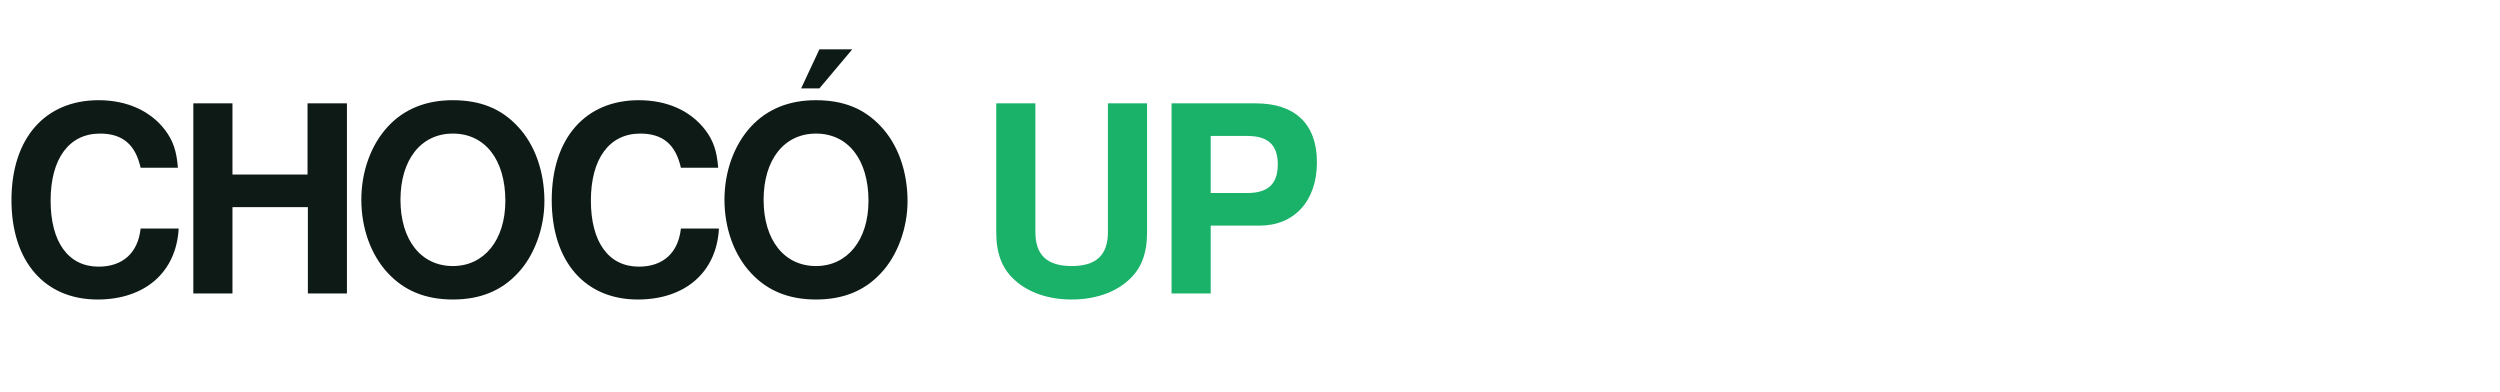
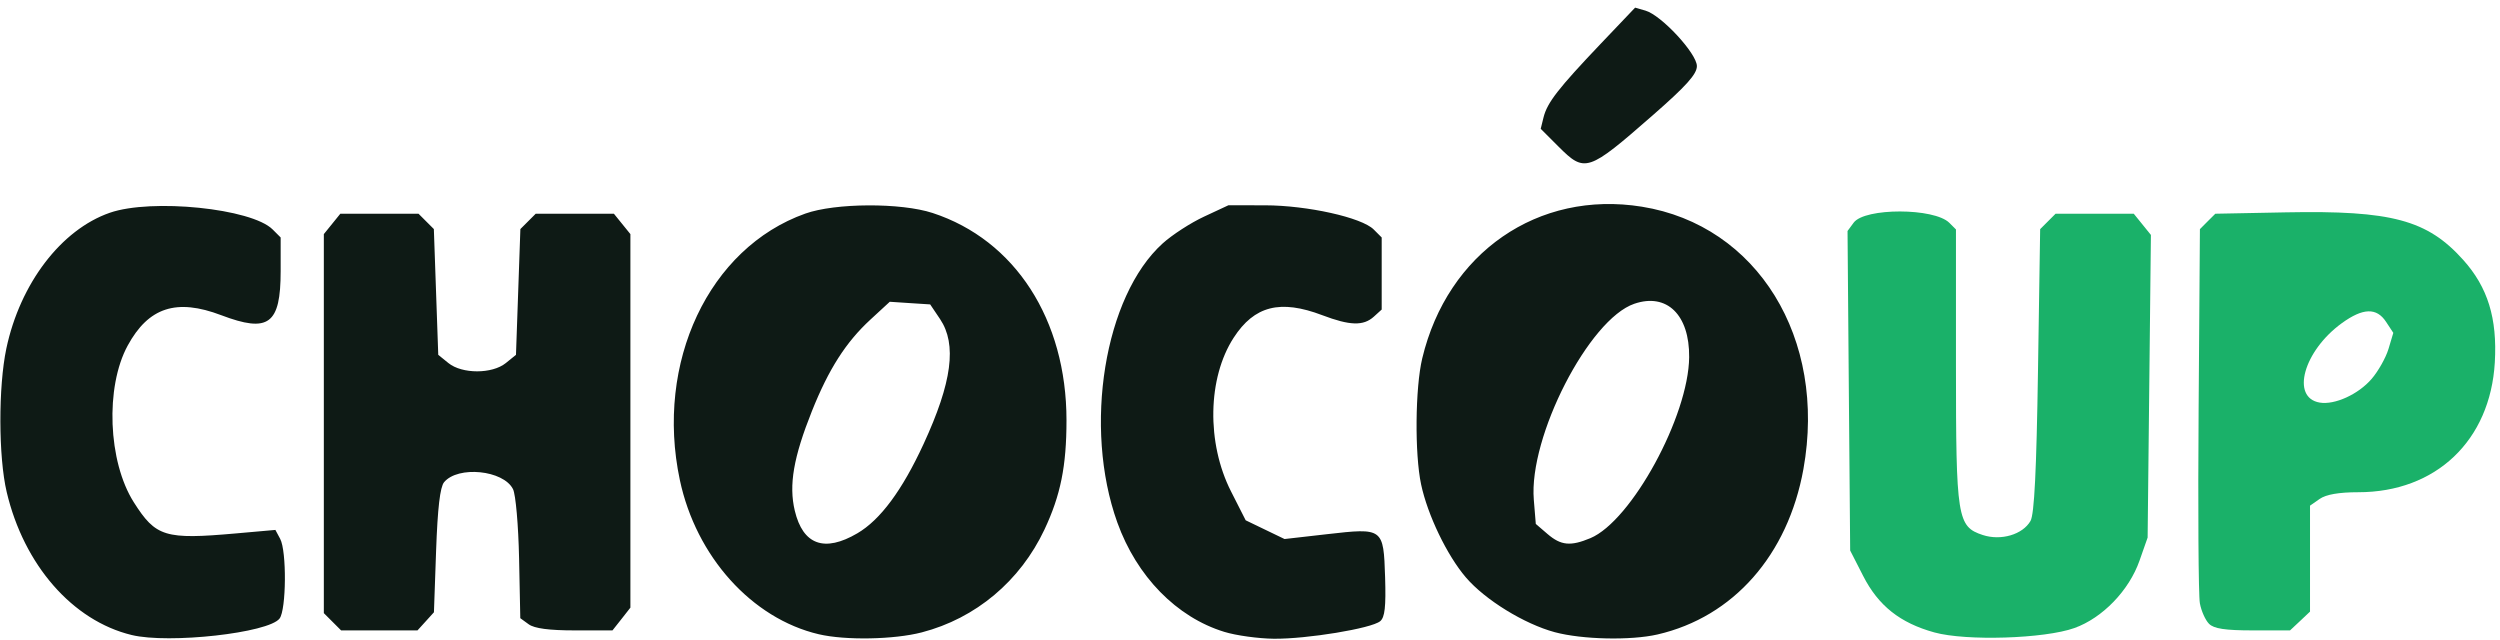
- <svg xmlns="http://www.w3.org/2000/svg" viewBox="0 0 460 72" fill="none">
-   <text x="0" y="54" font-family="'Arial Black', 'Helvetica Neue', Helvetica, sans-serif" font-weight="800" font-size="48" letter-spacing="-2.4" fill="#0E1A15">CHOCÓ <tspan fill="#1AB169">UP</tspan>
-   </text>
+ <svg xmlns="http://www.w3.org/2000/svg" viewBox="0 0 579 148" fill="none" role="img" aria-label="Chocó Up">
+   <path fill="#0E1A15" fill-rule="evenodd" d="M30.50 147.07C16.81 143.76 5.53 130.85 1.55 113.95C-0.37 105.82 -0.40 89.57 1.47 80.71C4.66 65.66 14.16 53.20 25.42 49.28C35.13 45.91 58.28 48.28 63.14 53.14L65.00 55.00L65.00 62.78C65.00 75.11 62.22 77.17 51.24 73.00C40.88 69.06 34.40 71.17 29.57 80.04C24.34 89.65 25.01 106.90 30.98 116.31C36.08 124.35 38.20 125.00 54.64 123.54L63.78 122.73L64.89 124.80C66.42 127.65 66.31 141.21 64.75 143.25C62.20 146.59 39.14 149.16 30.50 147.07ZM189.62 146.89C174.13 143.25 161.21 128.90 157.45 111.16C151.68 83.95 164.18 57.41 186.50 49.47C193.46 46.99 208.64 46.92 216.00 49.33C235.10 55.58 247.00 74.01 247.00 97.35C247.00 107.94 245.63 114.71 241.90 122.64C236.27 134.58 225.98 143.21 213.48 146.46C207.06 148.13 195.78 148.34 189.62 146.89ZM283.55 146.34C272.49 142.95 263.26 133.50 258.77 121.00C250.84 98.92 255.78 68.56 269.28 56.37C271.47 54.39 275.79 51.59 278.88 50.16L284.50 47.54L293.00 47.55C302.77 47.57 315.37 50.37 318.14 53.14L320.00 55.00L320.00 63.35L320.00 71.69L318.17 73.35C315.76 75.52 312.64 75.43 306.24 73.00C296.51 69.30 290.51 70.82 285.72 78.21C279.67 87.53 279.41 102.59 285.10 113.80L288.50 120.50L293.00 122.67L297.50 124.84L307.32 123.72C320.37 122.23 320.42 122.27 320.79 133.70C321.00 140.52 320.73 142.98 319.65 143.87C317.63 145.55 302.68 148.01 295.00 147.93C291.43 147.89 286.27 147.18 283.55 146.34ZM360.10 146.42C353.02 144.51 343.95 138.93 339.50 133.73C335.14 128.64 330.64 119.29 329.13 112.20C327.62 105.12 327.76 89.81 329.39 83.00C335.25 58.50 356.23 44.01 380.25 47.87C407.01 52.17 423.13 78.35 417.67 108.65C414.07 128.57 401.44 142.89 383.89 146.94C377.68 148.37 366.45 148.12 360.10 146.42ZM77.00 144.00L75.00 142.00L75.00 98.11L75.00 54.22L76.91 51.86L78.82 49.50L87.88 49.50L96.93 49.50L98.71 51.28L100.48 53.05L100.99 67.62L101.50 82.18L103.86 84.09C107.02 86.64 113.98 86.64 117.14 84.09L119.50 82.18L120.01 67.62L120.52 53.05L122.29 51.28L124.07 49.50L133.12 49.50L142.18 49.50L144.09 51.86L146.00 54.22L146.00 97.48L146.00 140.73L143.93 143.37L141.85 146.00L133.12 146.00C127.16 146.00 123.77 145.55 122.44 144.58L120.50 143.17L120.22 129.33C120.06 121.68 119.44 114.51 118.81 113.28C116.59 108.87 106.06 107.82 102.85 111.68C101.92 112.80 101.35 117.68 101.00 127.55L100.50 141.80L98.60 143.90L96.69 146.00L87.85 146.00L79.00 146.00L77.00 144.00ZM198.57 123.51C203.88 120.40 208.95 113.56 213.90 102.83C220.50 88.53 221.65 79.76 217.72 73.90L215.43 70.50L210.75 70.20L206.07 69.89L201.59 74.02C195.90 79.27 191.94 85.46 188.04 95.21C183.77 105.91 182.66 112.34 184.07 118.27C185.96 126.19 190.93 127.99 198.57 123.51ZM368.33 124.64C377.84 120.66 391.09 96.38 391.21 82.70C391.30 72.90 386.03 67.78 378.51 70.35C368.00 73.93 354.02 101.17 355.23 115.74L355.69 121.34L358.40 123.67C361.51 126.34 363.73 126.56 368.33 124.64ZM360.91 33.91L356.83 29.83L357.49 27.16C358.34 23.76 360.90 20.47 370.73 10.13L378.69 1.77L381.09 2.46C384.77 3.52 393.00 12.40 393.00 15.31C393.00 17.17 390.53 19.92 382.75 26.72C367.73 39.86 367.07 40.07 360.91 33.91Z" />
+   <path fill="#1AB169" fill-rule="evenodd" d="M448.00 146.47C440.05 144.27 435.03 140.29 431.50 133.37L428.50 127.50L428.19 90.50L427.89 53.50L429.31 51.57C431.88 48.09 447.97 48.12 451.47 51.61L453.00 53.14L453.00 84.60C453.00 120.08 453.30 121.95 459.21 123.91C463.42 125.29 468.46 123.81 470.27 120.64C471.14 119.12 471.65 109.01 472.00 85.78L472.50 53.07L474.29 51.28L476.07 49.50L485.12 49.50L494.18 49.50L496.17 51.96L498.15 54.41L497.77 89.46L497.39 124.50L495.51 129.85C493.09 136.76 486.94 143.12 480.44 145.45C473.54 147.93 455.35 148.50 448.00 146.47ZM511.61 144.47C510.77 143.63 509.81 141.49 509.49 139.72C509.16 137.95 509.03 117.73 509.20 94.78L509.50 53.07L511.28 51.28L513.07 49.50L529.45 49.18C553.89 48.71 562.15 50.92 570.46 60.17C576.17 66.52 578.39 73.70 577.80 83.92C576.75 102.03 564.17 114.00 546.18 114.00C541.70 114.00 538.70 114.52 537.22 115.56L535.00 117.11L535.00 129.38L535.00 141.65L532.69 143.83L530.37 146.00L521.76 146.00C515.35 146.00 512.75 145.61 511.61 144.47ZM549.28 87.74C550.81 85.96 552.57 82.83 553.18 80.80L554.29 77.09L552.62 74.55C550.43 71.20 547.27 71.29 542.36 74.85C533.51 81.27 530.49 92.10 537.25 93.24C540.72 93.83 546.21 91.32 549.28 87.74Z" />
</svg>
